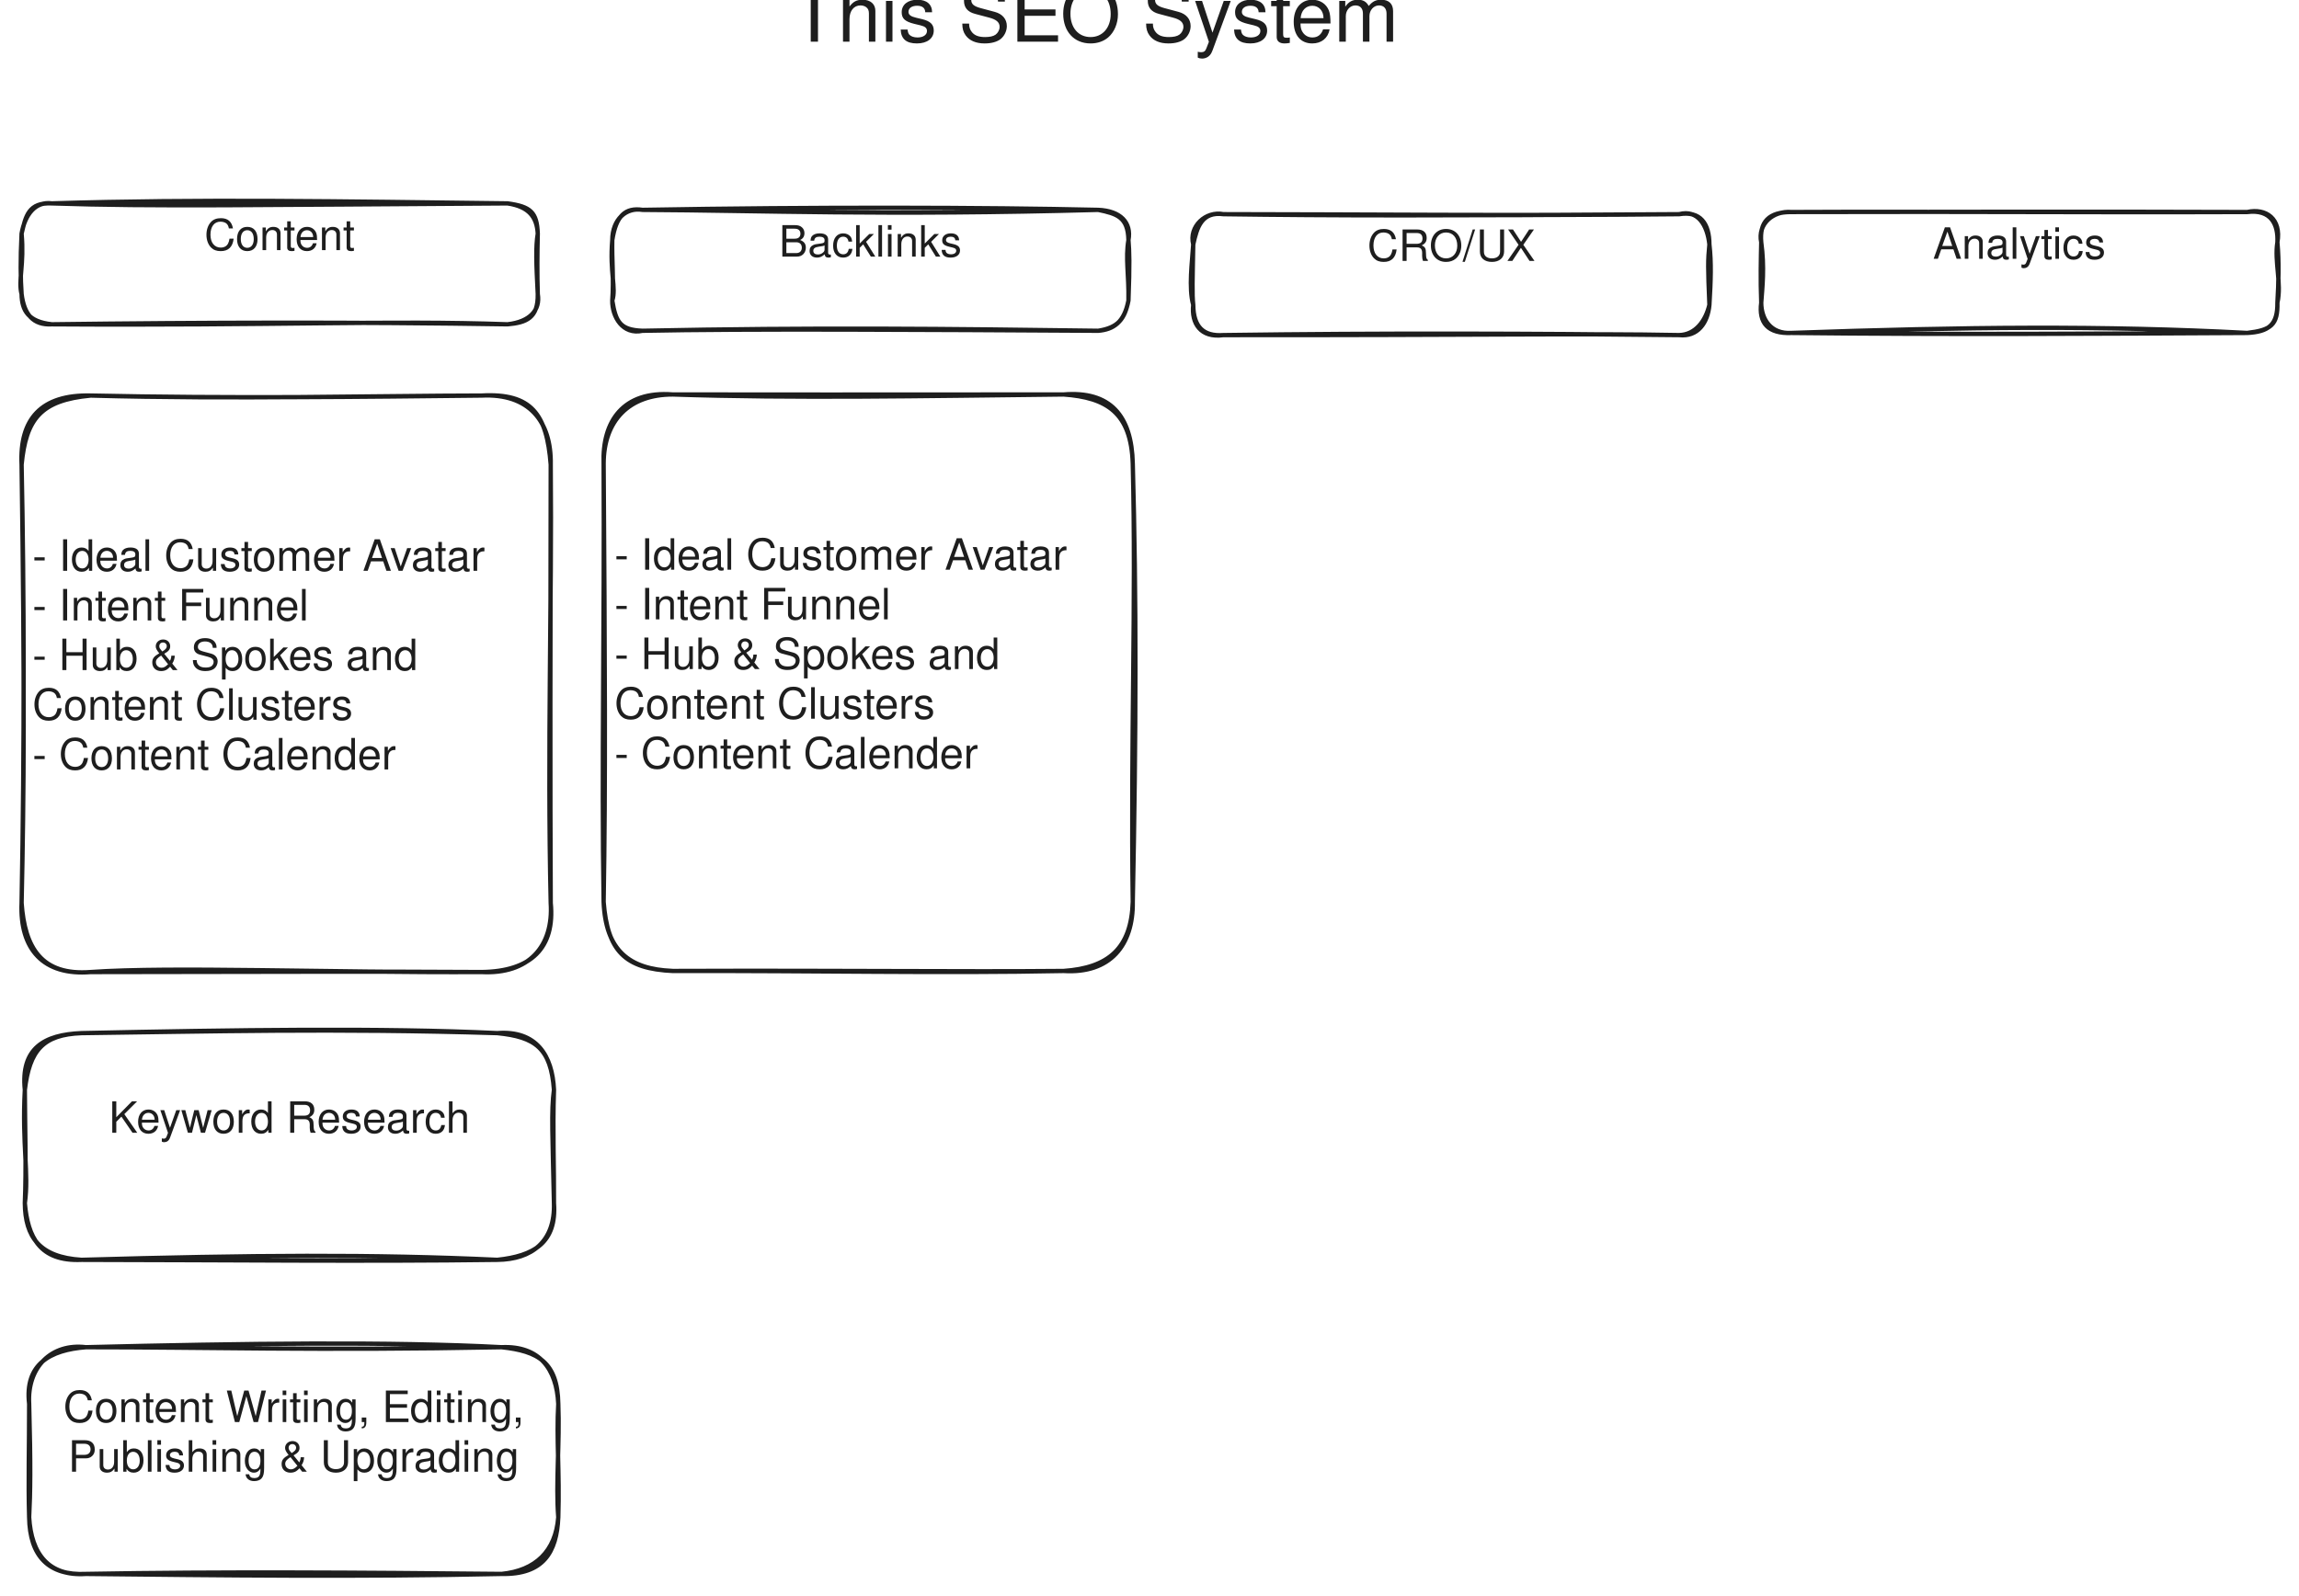
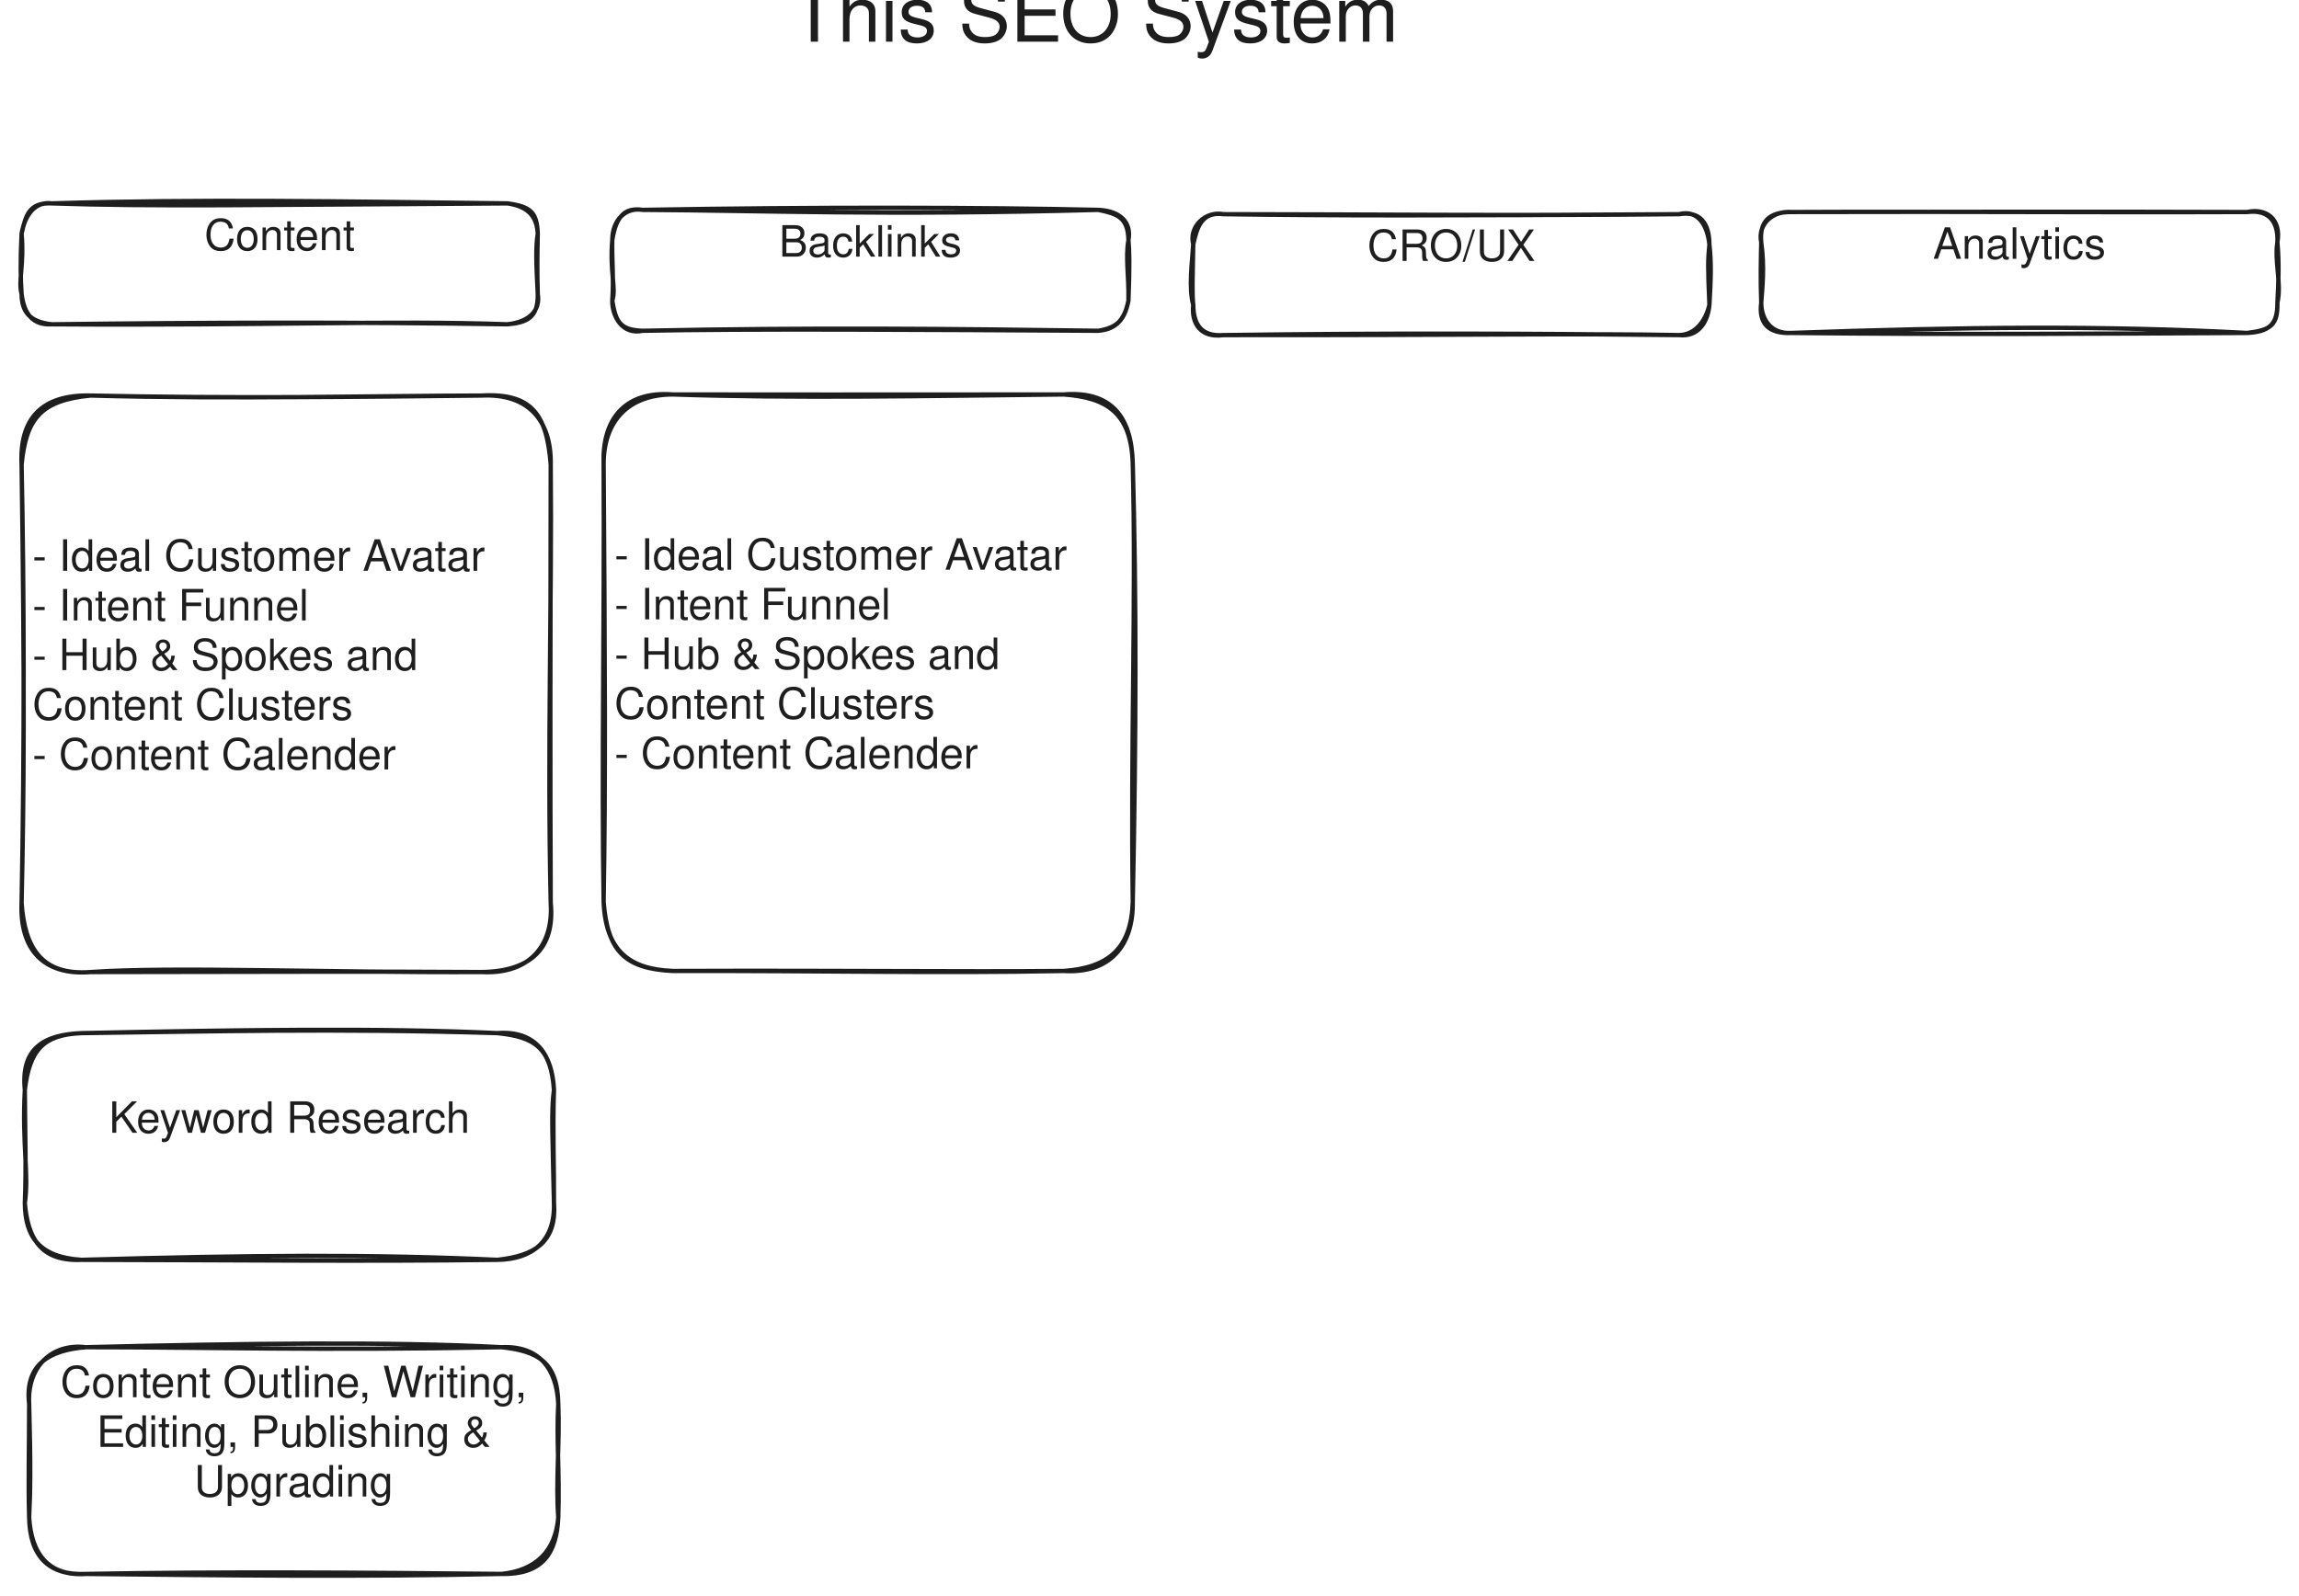
<svg xmlns="http://www.w3.org/2000/svg" version="1.1" viewBox="0 0 1064.5 738.963" width="1064.5" height="738.963">
  
-   eyJ2ZXJzaW9uIjoiMSIsImVuY29kaW5nIjoiYnN0cmluZyIsImNvbXByZXNzZWQiOnRydWUsImVuY29kZWQiOiJ4nOVaW1PiSFx1MDAxNH6fX0GxVfs0Zvp+2TdFvK3jZVx1MDAwMHHc2bJcdTAwMDJcdFx1MDAxMFxyXHQmQcQt//t2UElcYomE0Thxd2ZqXG76wunT/X3n69Pd/3yqVKrBdGRW/6hUzbuubluGp0+qn8PyW9PzLddRVWj23XfHXnfWclx1MDAxMFx1MDAwNCP/jy9fJpOJ5riB6Vx1MDAwZsZcdTAwMWRNXHUwMDFmjVx1MDAxZfuZtjk0ncBXLf9S3yuVf2b/xyxcdTAwMDXmXTBrOyuN7FxikSw8cp2ZSVxiKKOAcsbnLSx/W1lcbkxDVfd02zejmrCoeruzPWzygdHe3T22QPNw4/6rcVx1MDAxN1ntWbbdXGKm9mxAvqtcdTAwMWOP6vzAc6/NtmVcdTAwMDSDZ+9j5Vm9PHfcXHUwMDFmOKZcdTAwMWY6XHUwMDBl56XuSO9awXTmXHUwMDAzmJfqTn/2XHUwMDFiUcld2Fwi8j/ssFx1MDAwMVx1MDAwNdWS1muu7Xqh9d+gXHUwMDE5/o3sd/TudV9ccsIx5m1cdTAwMDJPd/yR7qnliNpNnv1cdTAwMTJEXHUwMDAzXGbRecXAtPqDQNVcdTAwMTCokcisOZtijoXAXHUwMDFjsKh5aGu0b8zW+e9oXj19aO6HPZyxbccnxzGeJmeholx1MDAxM1bUY5CJfmo8MvTH9YVcdTAwMWMyxlxiR1xi8miObMu5Tv6c7XavUyDRc52gYd2HU47ZQumOPrTs6cIyz+CpZq85sPxKo35cXGlM/cBcdTAwMWNWXHUwMDE3XHUwMDFhbNpWP8Rs1TZ7i2BcdTAwMGUsxaN5deCOotquMqhbjuktT5DrWX3L0e3mKuPKa3PveaWgXHUwMDA2aVxmXHUwMDAwvlx1MDAxOdaGTuJZ4cPndFx1MDAwMnpmN3iEYFxuXHUwMDBiIc2mISVcZmFcImhkdFx1MDAxNVxy0fVEv+x9v3LF9llwOEW9oDHdKzdccjcwTlx1MDAxMlx1MDAxMcCE9TekIZbLXGakXHUwMDExSJ/4h5DiXHUwMDAwhChq/NP8e4ZDXHUwMDA0XGL8VPKQTct5n6h3VkSPrb4w+1NcItq1i+2LUZ1NXHUwMDA3oDVlV9V5u4enTy9wXHUwMDFlY05cdTAwMTCMo39cdTAwMDXnX1x1MDAwNH6W8kCKszCPJZeQcoFzQz7d6XJDXHUwMDFlUaZhgDgmmNNF8CuZoIWhn1ONXHUwMDAxXHUwMDE1VVx1MDAwNE/RIYSTLIBcdTAwMWNzSFx1MDAwMFx1MDAxM/D1NPhpXHUwMDE5woxcdTAwMTK5XHUwMDBlJNNkXGKBhdJcdTAwMTdkqKaq1agqXHUwMDE5+tNVdab3glx1MDAwMlxyLcOIR/pFXHUwMDExWlx1MDAxNaCTurQ8mlxcglx1MDAwNMUrXHUwMDA0ifNk6TM5XHTkiFOCo9VYRc7GSfDn/Vx1MDAxMF03x+7ZgdPZ3t1cdTAwMDG7ouTkZHFcdTAwMDbOOClFwvq765GadIqoRNHSfFx1MDAwND067kxcdFx1MDAwMN969Vbgu/JI3t+fX5+ur0coXHUwMDBl/kL0iGfqkVxuf5RiQnH+PVi616XGPERcdTAwMWFnmHEoluRcYlx1MDAxNihHSutUlsFoalqUXCJHXHUwMDAwQoFcdTAwMDWXv1SO1kXk6+RoS01paMMvSI9WXHUwMDA06KRcdTAwMWWlXGancEFCKDNDwphhqf7lXHUwMDE3pMPDjnN/fT9cdTAwMGX8rf2v/cEtY8dHJU+QXHUwMDEwWFx1MDAxNiSWsP7uglx1MDAwNCEkKlxcXHUwMDAw8bFcdTAwMTRJoEFT37ib7Fx1MDAxZIxts9ZwiPV9OC2hXCIhjLIwXHUwMDBmmUREynV2Yelel1x1MDAxYvSCalx1MDAxMFxiLMVyisRlkSlcdTAwMTLXVPaJXHUwMDAwhnlFSVxyXHUwMDE1qFx1MDAwZW9AhJ9cdTAwMTclSlx1MDAwMZBrgPKVOdK34y+t84JcdTAwMTRpRYReypBcdTAwMTJjKV6OYsdxXHRqXCJcYiWjXGKA/OfmOzdiXHUwMDEz9obWUO9xzuqT4XjqXHUwMDA35aYmYXxJj3jC+vtcdTAwMWbYQUBcdTAwMDVcdTAwMDJSfqxcdTAwMTO79nCzU7updbbodzrhgyHcbFx1MDAwNaKMesQyQS+kSlx1MDAxY4ik+eUo3elSY55cdTAwMTKmSaGyQLiQrDymSKDIXHUwMDE0XHRoXHUwMDAwSSTzXHUwMDFl2SFcdTAwMDBcdTAwMTlcdTAwMDCYvcW+7KPkSJtKXHUwMDBlpkpjisqRVsTopFwipVxmp/hDu9hsJfjJMUWEXHUwMDAwkp+f31x1MDAwN1x1MDAxN2LrdH/76PTo5ojtb1926mC/3PxMuUQq8CqXpFExdln+vDUkKDxQgeRccm5x31GTXHUwMDA2W1x1MDAxYpfdb7t3p7uXx2LaXHUwMDFj3/hyc7yWJlFcImBsl1TUqVx1MDAxZINZmMdIYELj1+erMJ/udNkxj1x1MDAxNzDPSHGQh0BcdTAwMTNYbWxFalpcdTAwMDRjXHUwMDEx7Vx0/IwwJHg8S31/XHUwMDFkWlx1MDAxYoev06GNyr5h6nalNvZcdTAwMDN3aHqVzVs90L1cdTAwMWaOqni8xtlcdTAwMTk7jmmHXHUwMDA1e+NO5fdKY6RWya/ojlH54Tzf9dRs1V/hOWw2L9Nt0zHiXCK2zquIXHUwMDE1+rZcIt4n9e1Vbq7nZD7dhOBcdTAwMTXCmX1cdTAwMTVccjFcdTAwMDVUbfdk/mxcdTAwMGVeUm9cZlxyc7tcdTAwMWVcdTAwMWNcdTAwMWbZx2dteCVcdTAwMGZKXHUwMDFlRZhIZnNcdTAwMTBcdTAwMTW4oc0rnlxiqKmHQm26P5R41oBRXHUwMDFmN1tcdTAwMDeHV2d7pztf97qtXHUwMDAzXHTWXHUwMDEzT0rVdq1w8ZQkXHUwMDBi9+HMM5Xw4fy4T/e65LjHXHTcL1x1MDAxNPx6XHUwMDAxVSm1lFx1MDAwMqA3wP/PXHUwMDBi6LpY/H9cbuiKsP/fXHUwMDE20NiJ29LdOYThc1x1MDAxMZ4/kLiT3ZPmtXd+277aP1xmbs9cdTAwMGZval/Lv1xyZ4lIorJcdTAwMGZcckmCXHUwMDA1XHUwMDAxXHUwMDAwMUHpO8spXHUwMDA0S9FcdTAwMDRByFS+wD/Y+ei01W1PXHUwMDFiZGP79K7R5o2di9M7k64lp1xmXHUwMDAzRnicXHUwMDEwhZyP0kxcdTAwMTZcdTAwMTBMiJJUKHOTIN3pcpNcdTAwMDBJoVx1MDAxMYFcdTAwMWVPPFx1MDAxNsiAXHUwMDExeS8yQLWXlYwsXlx1MDAxOb50d4cllJyQX3lWyjBcdTAwMDfkta/s80vsn+Z04npG5Zvpm7rXXHUwMDFkXHUwMDE0dGS6XCKOJ1x1MDAxNTF7VMVf58FM5irhwohzkf9cdTAwMTRp2Fx1MDAxNvWafTmtn/Crk9bp4eno0myVnLlcdTAwMTgnn5dcdTAwMTAkNM5cdTAwMTBHlErIqCyBfEFcbjknQoCPJV9cdTAwMTdnXHUwMDEyYFx1MDAxZl52ra3mOd1UezjnrreefDGkgmrR8oVJ5vVcdTAwMDHEKHyEXHUwMDAx8stXutMlJ1x1MDAwMUJcdTAwMWFBRIDFt/EzNlChoXdiXHUwMDAzUklcIpFcZshUXHUwMDAxI8uvsLCQSnXRL32gz1x1MDAwNFx1MDAxMfBcdTAwMWRcdTAwMWafPCU7bc9cbiyn/7lSN54+/HBOxlx1MDAxZNvyXHUwMDA36ptKmlqjvqdcdTAwMWLqc0FcdTAwMWG3XCLYZz3lX1x1MDAxZfeqUefSQFx1MDAwMlx1MDAxZpn/6SmcVPXRqFx1MDAxMaiVmkc8XHUwMDA1XHLLeJruaHWqt5Y52VpcdTAwMDbqb73ZnzBYzaJJyFtzXHUwMDE2Plx1MDAxZj49/Fx1MDAwYlx1MDAxZb/tsSJ9
+   eyJ2ZXJzaW9uIjoiMSIsImVuY29kaW5nIjoiYnN0cmluZyIsImNvbXByZXNzZWQiOnRydWUsImVuY29kZWQiOiJ4nOVba1Piylx1MDAxNv0+v4LiVJ1PI9Pvx/mmiK/j+Fx1MDAxOEBcdTAwMWPvnLJcdTAwMDJcdFx1MDAxMFxyXHQmQYyn/O+3g0pCSCSMRuO9alHQXHUwMDBmdu/utfbq3Vx1MDAxZP/9UqlU/WBsVP+qVI27nmaZuqtNq1/D8lvD9UzHVlVo9tlzJm5v1nLo+2Pvr2/fptNpzXZ8w1x1MDAxYk66NW08fuxnWMbIsH1PtfyP+lxcqfw7e41Z8o07f9Z2Vlx1MDAxYdlcdTAwMTFcIll45Ngzk1x1MDAxMFBGXHUwMDAx5YzPW5jetrLkXHUwMDFiuqrua5ZnRDVhUfV2Z3vU4kO9s7t7bILW4cb9d/0usto3LavpXHUwMDA31mxAnqNcdTAwMWOP6jzfda6Njqn7w2fvY+VZvVxcZzJcdTAwMTjahlx1MDAxNzpcdTAwMGXnpc5Y65l+MPNcdTAwMDHMSzV7MPuOqOQubFx1MDAxMflcdTAwMWZ22ICC1pLW647luKH1P6BcdTAwMTH+Rva7Wu96oFx1MDAwNmHr8za+q9neWHPVckTtps9+XHRSXHUwMDAzXGbRecXQMFx1MDAwN0Nf1Vx1MDAxMFgjkVljNsVcdTAwMWNcdTAwMGKBOWBR89DWeF+frfM/0by62sjYXHUwMDBme9hcdTAwMTPLik+OrT9NzkJFN6xoxCBcdTAwMTN91WSsa4/rXHUwMDBiOWSMXHUwMDExjlx1MDAxMOTRXHUwMDFjWaZ9nfw6y+ldp0Ci79h+07xcdTAwMGanXHUwMDFjs4XSXHUwMDFkbWRawcIyz+CpZq81NL1Ks3FcXGlcdTAwMDaeb4yqXHUwMDBiXHI2LXNcdTAwMTBitmpcdTAwMTn9RTD7puLRvNp3xlFtT1x1MDAxOdRM23CXJ8hxzYFpa1ZrlXHltbH3vFKwXHUwMDA2aVxmXHUwMDAwnlx1MDAxMdaGTuJZ4cPXdFx1MDAwMrpGz3+EYFxuXHUwMDBiIc2mISVcZmFcImhkdFx1MDAxNVxy0fVUu+z/vHLE9pl/XHUwMDE4oL7fXGb2yk3DXHKMk0RcdTAwMDQwYf1ccmmI5TJcdTAwMDNpXHUwMDA00if+IaQ4XHUwMDAwIYpcdTAwMWH/Nv+e4Vx1MDAxMFx1MDAwMVx1MDAwMj+VPGTTct4n6p1cdTAwMTXRY6svjEFARKd+sX0xbrBgXGLaXHUwMDAxu6rO2z08vXuB81x1MDAxOHOCYFx1MDAxY/0rOP9cIvCzlFx1MDAwN1KchXksuYSUXHUwMDBinFx1MDAxYvLpTpdcdTAwMWLyiLJcdTAwMWFcdTAwMDaIY4I5XVx1MDAwNL+SXHRaXHUwMDE4+jmtMaCiiuApOoRwklx1MDAwNZBjXHUwMDBlXHRgXHUwMDAyvp5cdTAwMDa/LUOYUVwi14FkmlxmIbBQ+oJcZtVVtVx1MDAxYVUlQ396qs5wX1Cgkanr8Ui/KEKrXHUwMDAydFKXlkeTS5CgeIUgcZ4sfSYngVx1MDAxY3FKcLRcdTAwMWGryNk88f++XHUwMDFmoevWxDk7sLvbuztgV5ScnCzOwFx1MDAxOSelSFh/dz1Sk05cdTAwMTGVKFqaz6BHx92AXHUwMDAw8KPfaPueI4/k/f359en6eoTi4C9Ej3imXHUwMDFlqfBHKSZcdTAwMTTn34Ole11qzENU41xmM1x1MDAwZcWSXHUwMDFjwVx1MDAwMuVIaZ3KMlx1MDAxOE1Ni1LkXGJAKLDg8kPlaF1Evk6OttSUhja8gvRoRYBO6lHKcFxuXHUwMDE3JIQyMySMXHUwMDE5luovvyBcdTAwMWRcdTAwMWV27fvr+4nvbe1/XHUwMDFmXGZvXHUwMDE5Oz4qeYKEwLIgsYT1d1x1MDAxNyRcYiFR4Vx1MDAwMojPpUhcdTAwMDJcclvaxt1072BiXHUwMDE59aZNzJ+joISKhDDKwjxkXHUwMDEyXHUwMDExKdfZhaV7XW7QXHUwMDBiWoNAYCmWUyQui0yReE1ln1xiYJhXlNRQgerwXHUwMDA2RPh9UaJcdTAwMTRcdTAwMDC5XHUwMDA2KF+ZI/04/tY+L0iRVkTopVxmKTGW4uUodlx1MDAxY5egJoJQMopcdTAwMDDIf26+cyM2YX9kjrQ+56wxXHUwMDFkTVx1MDAwMs8vNzVcdONLesRcdTAwMTPW3//AXHUwMDBlXHUwMDAyKlx1MDAxMJDyc53YdUab3fpNvbtFf9IpXHUwMDFmjuBm21x1MDAxN2XUI5ZcdHohVeJAJM0vR+lOl1x1MDAxYfOUsJpcdTAwMTQqXHUwMDBihFx1MDAwYsnKY4pcdTAwMDSKTJFAXHIgiWTeIztcdTAwMDQgXHUwMDAzXHUwMDAws7fYl32WXHUwMDFjaVPJQaA0pqhcdTAwMWNpRYxOKlLKcIo/tIvNVoKfXHUwMDFjU0RcYiD5+flzeCG2Tve3j06Pbo7Y/vZlt1x1MDAwMfbLzc+US6RcdTAwMDKvcklcdTAwMWFcdTAwMTVjl+XPW0OCwlx1MDAwM1x1MDAxNUje4Fx1MDAxNvdcdTAwMWQ1abi1cdn7sXt3unt5LILW5MaTm5O1NIlcdTAwMTJcdTAwMDFju6SiTu1cdTAwMTjMwjxGXHUwMDAyXHUwMDEzXHUwMDFhvz5fhfl0p8uOebyAeUaKgzxcdTAwMDQ1gdXGVqSmRTBcdTAwMTbRnsDPXGJDgsez1PfXobVx+DpcdTAwMWTaqOzrhmZV6lx1MDAxM893RoZb2bzVfM39ZauKx2ucnYltXHUwMDFiVliwN+lW/qw0x2qVvIpm65Vf9vNdT91S/Vx1MDAxNZ7DZvMyzTJsPS5i6zxcdTAwMTWxQt9WxPukvr3KzfWczKebXHUwMDEwvEI4s6+iIaaAqu2ezJ/NwUvqTqBubDf84yPr+KxcdTAwMDOv5EHJo1xiXHUwMDEzyWxcdTAwMGWiXHUwMDAyN7R5xVx1MDAxM1x1MDAwMTX1UKhN96dcdTAwMTLPOtBcdTAwMWKTVvvg8Ops73Tn+16vfSDBeuJJqdquXHUwMDE1Lp6SZOE+nHmmXHUwMDEyPpxcdTAwMWb36V6XXHUwMDFj9ziB+4WCj1x1MDAxN1CVUkspXHUwMDAwelx1MDAwM/z/voCui8X/T1x1MDAwMV1cdTAwMTH2/7dcdTAwMDU0duK2dHdcdTAwMGVh+LhcYs9cdTAwMWZInOnuSevaPb/tXFztXHUwMDFm+rfnhzf17+XfhrNEJFHZR1xySYJcdTAwMDVcdTAwMDFcdTAwMDAxQek7yylcdTAwMDRL0Vx1MDAwNEHIVL7AP9n5aNDudYIm2dg+vWt2eHPn4vTOoGvJKcOAXHUwMDExXHUwMDFlJ0Qh56M0k1x1MDAwNVx1MDAwNFx1MDAxM6IkXHUwMDE1ytwkSHe63CRAUtSIQI8nXHUwMDFlXHUwMDBiZMCIvFx1MDAxN1x1MDAxOaDay0pGXHUwMDE2r1xmX7q7w1x1MDAxMkpOyEeelTLMXHUwMDAxee1T9vkl9m8jmDquXvlheIbm9oZcdTAwMDVcdTAwMWSZrojjSUXMXHUwMDFlVfHXeTCTuUq4MOJcXOQ/RVx1MDAxYXVEo25dXHUwMDA2jVx1MDAxM3510j49PFx1MDAxZF9cdTAwMWHtkjNcdTAwMTfj5OMlXHUwMDA0iVx1MDAxYWeII0olZFSWQL4ghZxcdTAwMTMhwOeSr4szXHSwXHUwMDA3L3vmVuucbqo9nH3XX0++XHUwMDE4UkG1aPnCNPP6XHUwMDAwXHUwMDAyXHUwMDBlJKBcdTAwMDSx3CxI97rkLEAq+8PJ5z5mbCDs3digXHUwMDA2XHUwMDAx1KKn/59cdTAwMTiTS6zAQirRRVx1MDAxZvd8vsBMSMk+4Pn844lcdTAwMWZG/6+Vjmv6pj34qlx1MDAxMsCG/vT2ZNK1TG+o3qvk6ZfdXHUwMDFlXHUwMDBmXFxNV59cblK7XHUwMDE1YT/rof5lXHUwMDE30lx1MDAxZEhcdTAwMTl+Lllk5DFcdTAwMTh8eYowVW08bvpq9eZBUMHF1J+WIFqx6q1pTLeWsftHf/ZcdTAwMTPGr1mAXHSZbMxcIurDl4f/XHUwMDAyVlx1MDAxOfSIIn0=
  <defs>
    <style class="style-fonts" />
  </defs>
  <g transform="translate(366 10) rotate(0 142.0312 20.7)">
    <text x="0" y="0" font-family="Helvetica, Segoe UI Emoji" font-size="36px" fill="#1e1e1e" text-anchor="start" style="white-space: pre;" direction="ltr" dominant-baseline="text-before-edge">This SEO System</text>
  </g>
  <g stroke-linecap="round" transform="translate(10 94.2) rotate(0 119.5 28)">
    <path d="M14 0 C61.54 1.57, 108.3 0.68, 225 0 M14 0 C81.75 -2.09, 149.08 -0.93, 225 0 M225 0 C234.97 1.48, 238.58 6.4, 239 14 M225 0 C235.68 1.45, 238.62 4.03, 239 14 M239 14 C237.99 20.26, 238.26 27.56, 239 42 M239 14 C238.79 23.34, 238.69 32.25, 239 42 M239 42 C240.24 49.35, 235.42 54.84, 225 56 M239 42 C239.21 53.07, 233.76 55.23, 225 56 M225 56 C169.87 54.05, 117.1 56.67, 14 56 M225 56 C154.75 54.9, 84.56 55.12, 14 56 M14 56 C5.28 56.49, 1.18 51.34, 0 42 M14 56 C3.23 54.84, 0.11 49.76, 0 42 M0 42 C-1.67 35.66, 1.28 28.39, 0 14 M0 42 C-0.5 34.85, -0.6 26.29, 0 14 M0 14 C1.57 5.03, 6.48 -1.05, 14 0 M0 14 C1.92 5.82, 3.2 -0.53, 14 0" stroke="#1e1e1e" stroke-width="2" fill="none" />
  </g>
  <g transform="translate(91.69727 110.7) rotate(0 37.80273 11.5)">
    <text x="37.803" y="0" font-family="Helvetica, Segoe UI Emoji" font-size="20px" fill="#1e1e1e" text-anchor="middle" style="white-space: pre;" direction="ltr" dominant-baseline="text-before-edge">Content </text>
  </g>
  <g stroke-linecap="round" transform="translate(283.5 97.2) rotate(0 119.5 28)">
    <path d="M14 0 C68.92 0.27, 125.86 2.72, 225 0 M14 0 C93.92 -1.4, 172.59 -1.19, 225 0 M225 0 C235.23 0.42, 240.53 5.82, 239 14 M225 0 C233.72 1.81, 238.81 3.35, 239 14 M239 14 C237.56 22.59, 239.23 29.96, 239 42 M239 14 C239.44 19.1, 239.64 25.07, 239 42 M239 42 C237.25 50.67, 234.16 54.56, 225 56 M239 42 C237.1 52.05, 232.07 55.44, 225 56 M225 56 C157.86 55.08, 92.58 54.36, 14 56 M225 56 C143.52 55.52, 62.33 55.01, 14 56 M14 56 C3.78 55.63, 1.61 52.1, 0 42 M14 56 C4.83 58.02, -0.1 49.5, 0 42 M0 42 C1.91 36.28, -1.25 28.93, 0 14 M0 42 C0.74 32.12, -0.22 22.92, 0 14 M0 14 C0.07 4.24, 6.52 -1.26, 14 0 M0 14 C1.74 2.71, 6.05 -1.19, 14 0" stroke="#1e1e1e" stroke-width="2" fill="none" />
  </g>
  <g transform="translate(360.7637 113.7) rotate(0 42.23633 11.5)">
    <text x="42.236" y="0" font-family="Helvetica, Segoe UI Emoji" font-size="20px" fill="#1e1e1e" text-anchor="middle" style="white-space: pre;" direction="ltr" dominant-baseline="text-before-edge">Backlinks</text>
  </g>
  <g stroke-linecap="round" transform="translate(552.5 99.2) rotate(0 119.5 28)">
    <path d="M14 0 C78.58 0.03, 146.89 0.8, 225 0 M14 0 C64.64 0.7, 113.96 0.76, 225 0 M225 0 C234.9 -1.62, 238.95 4.41, 239 14 M225 0 C233.69 -2.3, 238.07 5.17, 239 14 M239 14 C238.27 21.45, 238.27 24.46, 239 42 M239 14 C239.96 22.44, 239.68 30.59, 239 42 M239 42 C237.25 49.46, 232.53 55.81, 225 56 M239 42 C238.24 50.39, 233.55 56.94, 225 56 M225 56 C180.33 55.13, 133.68 56.08, 14 56 M225 56 C157.83 55.25, 88.13 54.97, 14 56 M14 56 C4.55 56.68, 0.11 52.07, 0 42 M14 56 C3.34 57.46, -0.93 50.52, 0 42 M0 42 C-2.2 34.12, -0.49 22.03, 0 14 M0 42 C-0.56 37.03, -0.29 29.97, 0 14 M0 14 C1.71 6.1, 3.91 -1.34, 14 0 M0 14 C-2.11 5.68, 5.79 -1.64, 14 0" stroke="#1e1e1e" stroke-width="2" fill="none" />
  </g>
  <g transform="translate(633.1084 115.7) rotate(0 38.8916 11.5)">
    <text x="38.892" y="0" font-family="Helvetica, Segoe UI Emoji" font-size="20px" fill="#1e1e1e" text-anchor="middle" style="white-space: pre;" direction="ltr" dominant-baseline="text-before-edge">CRO/UX</text>
  </g>
  <g stroke-linecap="round" transform="translate(815.5 98.2) rotate(0 119.5 28)">
    <path d="M14 0 C79.36 0, 140.82 -0.31, 225 0 M14 0 C80.14 -0.32, 146.33 0.28, 225 0 M225 0 C233.69 -1.94, 240.9 3.1, 239 14 M225 0 C236.16 -1.4, 239.43 5.83, 239 14 M239 14 C237.55 22.9, 241.01 33.05, 239 42 M239 14 C239.82 23.35, 239.55 32.48, 239 42 M239 42 C239.13 52.25, 235 55.48, 225 56 M239 42 C239.22 52.3, 236.1 54.69, 225 56 M225 56 C159.02 52.52, 94.12 53.15, 14 56 M225 56 C156.99 56.36, 87.67 56.81, 14 56 M14 56 C4.36 56.6, 0.02 49.57, 0 42 M14 56 C2.99 56.46, -1.23 51.3, 0 42 M0 42 C0.53 34.75, 1.59 25.6, 0 14 M0 42 C-0.41 31.31, -0.16 21.16, 0 14 M0 14 C-0.86 4.6, 3.41 -0.07, 14 0 M0 14 C-1.77 5.54, 5.48 -0.68, 14 0" stroke="#1e1e1e" stroke-width="2" fill="none" />
  </g>
  <g transform="translate(894.9854 114.7) rotate(0 40.01465 11.5)">
    <text x="40.015" y="0" font-family="Helvetica, Segoe UI Emoji" font-size="20px" fill="#1e1e1e" text-anchor="middle" style="white-space: pre;" direction="ltr" dominant-baseline="text-before-edge">Analytics</text>
  </g>
  <g stroke-linecap="round" transform="translate(10 183.2) rotate(0 122.5 133.5)">
    <path d="M32 0 C98.86 1.84, 165.08 0.05, 213 0 M32 0 C95.55 1.37, 159.28 0.59, 213 0 M213 0 C234.86 -1.07, 245.38 11.8, 245 32 M213 0 C236.13 -1.26, 243.19 8.59, 245 32 M245 32 C245.6 97.19, 243.36 162.31, 245 235 M245 32 C244.82 107.53, 244.74 182.53, 245 235 M245 235 C246.35 255.17, 234.78 268.14, 213 267 M245 235 C247.03 255.77, 235.97 266.74, 213 267 M213 267 C141.38 267.34, 69.62 264.38, 32 267 M213 267 C161.94 266.67, 109.26 266.92, 32 267 M32 267 C10.09 268.78, -0.9 256.52, 0 235 M32 267 C9.2 268.77, 1.44 255.73, 0 235 M0 235 C1.35 161.99, 1.19 90.04, 0 32 M0 235 C1.12 184.55, 1.45 134.7, 0 32 M0 32 C-0.99 10.93, 8.95 -0.52, 32 0 M0 32 C2.03 10.93, 8.73 2.16, 32 0" stroke="#1e1e1e" stroke-width="2" fill="none" />
  </g>
  <g transform="translate(15 259.2) rotate(0 105.415 57.5)">
    <text x="0" y="0" font-family="Helvetica, Segoe UI Emoji" font-size="20px" fill="#1e1e1e" text-anchor="start" style="white-space: pre;" direction="ltr" dominant-baseline="text-before-edge">- Ideal Customer Avatar</text>
    <text x="0" y="23" font-family="Helvetica, Segoe UI Emoji" font-size="20px" fill="#1e1e1e" text-anchor="start" style="white-space: pre;" direction="ltr" dominant-baseline="text-before-edge">- Intent Funnel</text>
    <text x="0" y="46" font-family="Helvetica, Segoe UI Emoji" font-size="20px" fill="#1e1e1e" text-anchor="start" style="white-space: pre;" direction="ltr" dominant-baseline="text-before-edge">- Hub &amp; Spokes and </text>
    <text x="0" y="69" font-family="Helvetica, Segoe UI Emoji" font-size="20px" fill="#1e1e1e" text-anchor="start" style="white-space: pre;" direction="ltr" dominant-baseline="text-before-edge">Content Clusters</text>
    <text x="0" y="92" font-family="Helvetica, Segoe UI Emoji" font-size="20px" fill="#1e1e1e" text-anchor="start" style="white-space: pre;" direction="ltr" dominant-baseline="text-before-edge">- Content Calender</text>
  </g>
  <g stroke-linecap="round" transform="translate(279.5 182.7) rotate(0 122.5 133.5)">
    <path d="M32 0 C88.77 1.87, 145.83 0.74, 213 0 M32 0 C76.71 0.06, 120.01 0.07, 213 0 M213 0 C234.38 -1.75, 244.53 9.58, 245 32 M213 0 C232.89 1.43, 244.25 8.4, 245 32 M245 32 C246.61 95.92, 243.96 160.78, 245 235 M245 32 C246.69 93.98, 246.61 156.1, 245 235 M245 235 C245.28 255.1, 234.55 268.36, 213 267 M245 235 C244.37 256.52, 233.75 265.57, 213 267 M213 267 C155.91 268.15, 99 266.82, 32 267 M213 267 C163.07 267.44, 115.24 266.71, 32 267 M32 267 C9.76 265.98, 1.79 257.77, 0 235 M32 267 C11.7 266.22, 0.92 257.47, 0 235 M0 235 C0.94 179.86, 0.59 121.18, 0 32 M0 235 C-1.02 172.05, 0.4 108.23, 0 32 M0 32 C-0.71 12.44, 8.99 -1.82, 32 0 M0 32 C0.08 12.08, 11.71 -0.02, 32 0" stroke="#1e1e1e" stroke-width="2" fill="none" />
  </g>
  <g transform="translate(284.5 258.7) rotate(0 105.415 57.5)">
    <text x="0" y="0" font-family="Helvetica, Segoe UI Emoji" font-size="20px" fill="#1e1e1e" text-anchor="start" style="white-space: pre;" direction="ltr" dominant-baseline="text-before-edge">- Ideal Customer Avatar</text>
    <text x="0" y="23" font-family="Helvetica, Segoe UI Emoji" font-size="20px" fill="#1e1e1e" text-anchor="start" style="white-space: pre;" direction="ltr" dominant-baseline="text-before-edge">- Intent Funnel</text>
    <text x="0" y="46" font-family="Helvetica, Segoe UI Emoji" font-size="20px" fill="#1e1e1e" text-anchor="start" style="white-space: pre;" direction="ltr" dominant-baseline="text-before-edge">- Hub &amp; Spokes and </text>
    <text x="0" y="69" font-family="Helvetica, Segoe UI Emoji" font-size="20px" fill="#1e1e1e" text-anchor="start" style="white-space: pre;" direction="ltr" dominant-baseline="text-before-edge">Content Clusters</text>
    <text x="0" y="92" font-family="Helvetica, Segoe UI Emoji" font-size="20px" fill="#1e1e1e" text-anchor="start" style="white-space: pre;" direction="ltr" dominant-baseline="text-before-edge">- Content Calender</text>
  </g>
  <g stroke-linecap="round" transform="translate(11.5 478.4944) rotate(0 122.5 52.5)">
    <path d="M26.25 0 C97.2 -1.51, 165.39 -2.53, 218.75 0 M26.25 0 C84.73 -0.72, 143.03 -2.31, 218.75 0 M218.75 0 C236.94 -1.43, 244.29 10.44, 245 26.25 M218.75 0 C236.37 1.75, 243.59 6.96, 245 26.25 M245 26.25 C243.65 36, 244.38 48.25, 245 78.75 M245 26.25 C244.37 45.33, 245.11 62.61, 245 78.75 M245 78.75 C245.58 96.57, 234.69 104.84, 218.75 105 M245 78.75 C246.35 97.17, 235.51 103.24, 218.75 105 M218.75 105 C157.24 105.82, 94.57 105.09, 26.25 105 M218.75 105 C161.73 102.35, 104.45 102.76, 26.25 105 M26.25 105 C6.85 105.84, 1.37 94.45, 0 78.75 M26.25 105 C6.7 103.79, 0.14 94.31, 0 78.75 M0 78.75 C1.95 64.98, -1.34 51.64, 0 26.25 M0 78.75 C0.71 61.83, 0.06 44.38, 0 26.25 M0 26.25 C-1.95 6.98, 8.88 0.7, 26.25 0 M0 26.25 C2.18 8.06, 8.32 0.68, 26.25 0" stroke="#1e1e1e" stroke-width="2" fill="none" />
  </g>
  <g transform="translate(49.51758 519.4944) rotate(0 84.48242 11.5)">
    <text x="84.482" y="0" font-family="Helvetica, Segoe UI Emoji" font-size="20px" fill="#1e1e1e" text-anchor="middle" style="white-space: pre;" direction="ltr" dominant-baseline="text-before-edge">Keyword Research</text>
  </g>
  <g stroke-linecap="round" transform="translate(13.5 623.9627) rotate(0 122.5 52.5)">
    <path d="M26.25 0 C98.65 -1.8, 168.27 -2.69, 218.75 0 M26.25 0 C80.39 -0.04, 133.41 1.62, 218.75 0 M218.75 0 C236.27 -0.81, 244.27 10.17, 245 26.25 M218.75 0 C235.63 1.8, 244.71 6.89, 245 26.25 M245 26.25 C245.72 44.19, 243.77 62.83, 245 78.75 M245 26.25 C244.08 42.41, 245.66 57.89, 245 78.75 M245 78.75 C243.79 94.47, 234.46 103.44, 218.75 105 M245 78.75 C244.31 95.12, 237.99 105.4, 218.75 105 M218.75 105 C152.99 106.44, 88.87 105.66, 26.25 105 M218.75 105 C153.97 104.37, 89.02 103.88, 26.25 105 M26.25 105 C9.12 105.84, 0.27 96.96, 0 78.75 M26.25 105 C9.14 106.16, 0.96 95.9, 0 78.75 M0 78.75 C-0.49 62.26, 0.02 46.16, 0 26.25 M0 78.75 C0.57 67.35, 0.77 55.02, 0 26.25 M0 26.25 C-1.01 9.19, 10.37 -1.93, 26.25 0 M0 26.25 C-2.17 7.76, 9.74 1.29, 26.25 0" stroke="#1e1e1e" stroke-width="2" fill="none" />
  </g>
-   <g transform="translate(25.5752 653.4627) rotate(0 110.4248 23)">
-     <text x="110.425" y="0" font-family="Helvetica, Segoe UI Emoji" font-size="20px" fill="#1e1e1e" text-anchor="middle" style="white-space: pre;" direction="ltr" dominant-baseline="text-before-edge">Content Writing, Editing, </text>
-     <text x="110.425" y="23" font-family="Helvetica, Segoe UI Emoji" font-size="20px" fill="#1e1e1e" text-anchor="middle" style="white-space: pre;" direction="ltr" dominant-baseline="text-before-edge">Publishing &amp; Upgrading</text>
+   <g transform="translate(24.4668 641.9627) rotate(0 111.5332 34.5)">
+     <text x="111.533" y="0" font-family="Helvetica, Segoe UI Emoji" font-size="20px" fill="#1e1e1e" text-anchor="middle" style="white-space: pre;" direction="ltr" dominant-baseline="text-before-edge">Content Outline, Writing, </text>
+     <text x="111.533" y="23" font-family="Helvetica, Segoe UI Emoji" font-size="20px" fill="#1e1e1e" text-anchor="middle" style="white-space: pre;" direction="ltr" dominant-baseline="text-before-edge">Editing, Publishing &amp; </text>
+     <text x="111.533" y="46" font-family="Helvetica, Segoe UI Emoji" font-size="20px" fill="#1e1e1e" text-anchor="middle" style="white-space: pre;" direction="ltr" dominant-baseline="text-before-edge">Upgrading</text>
  </g>
</svg>
